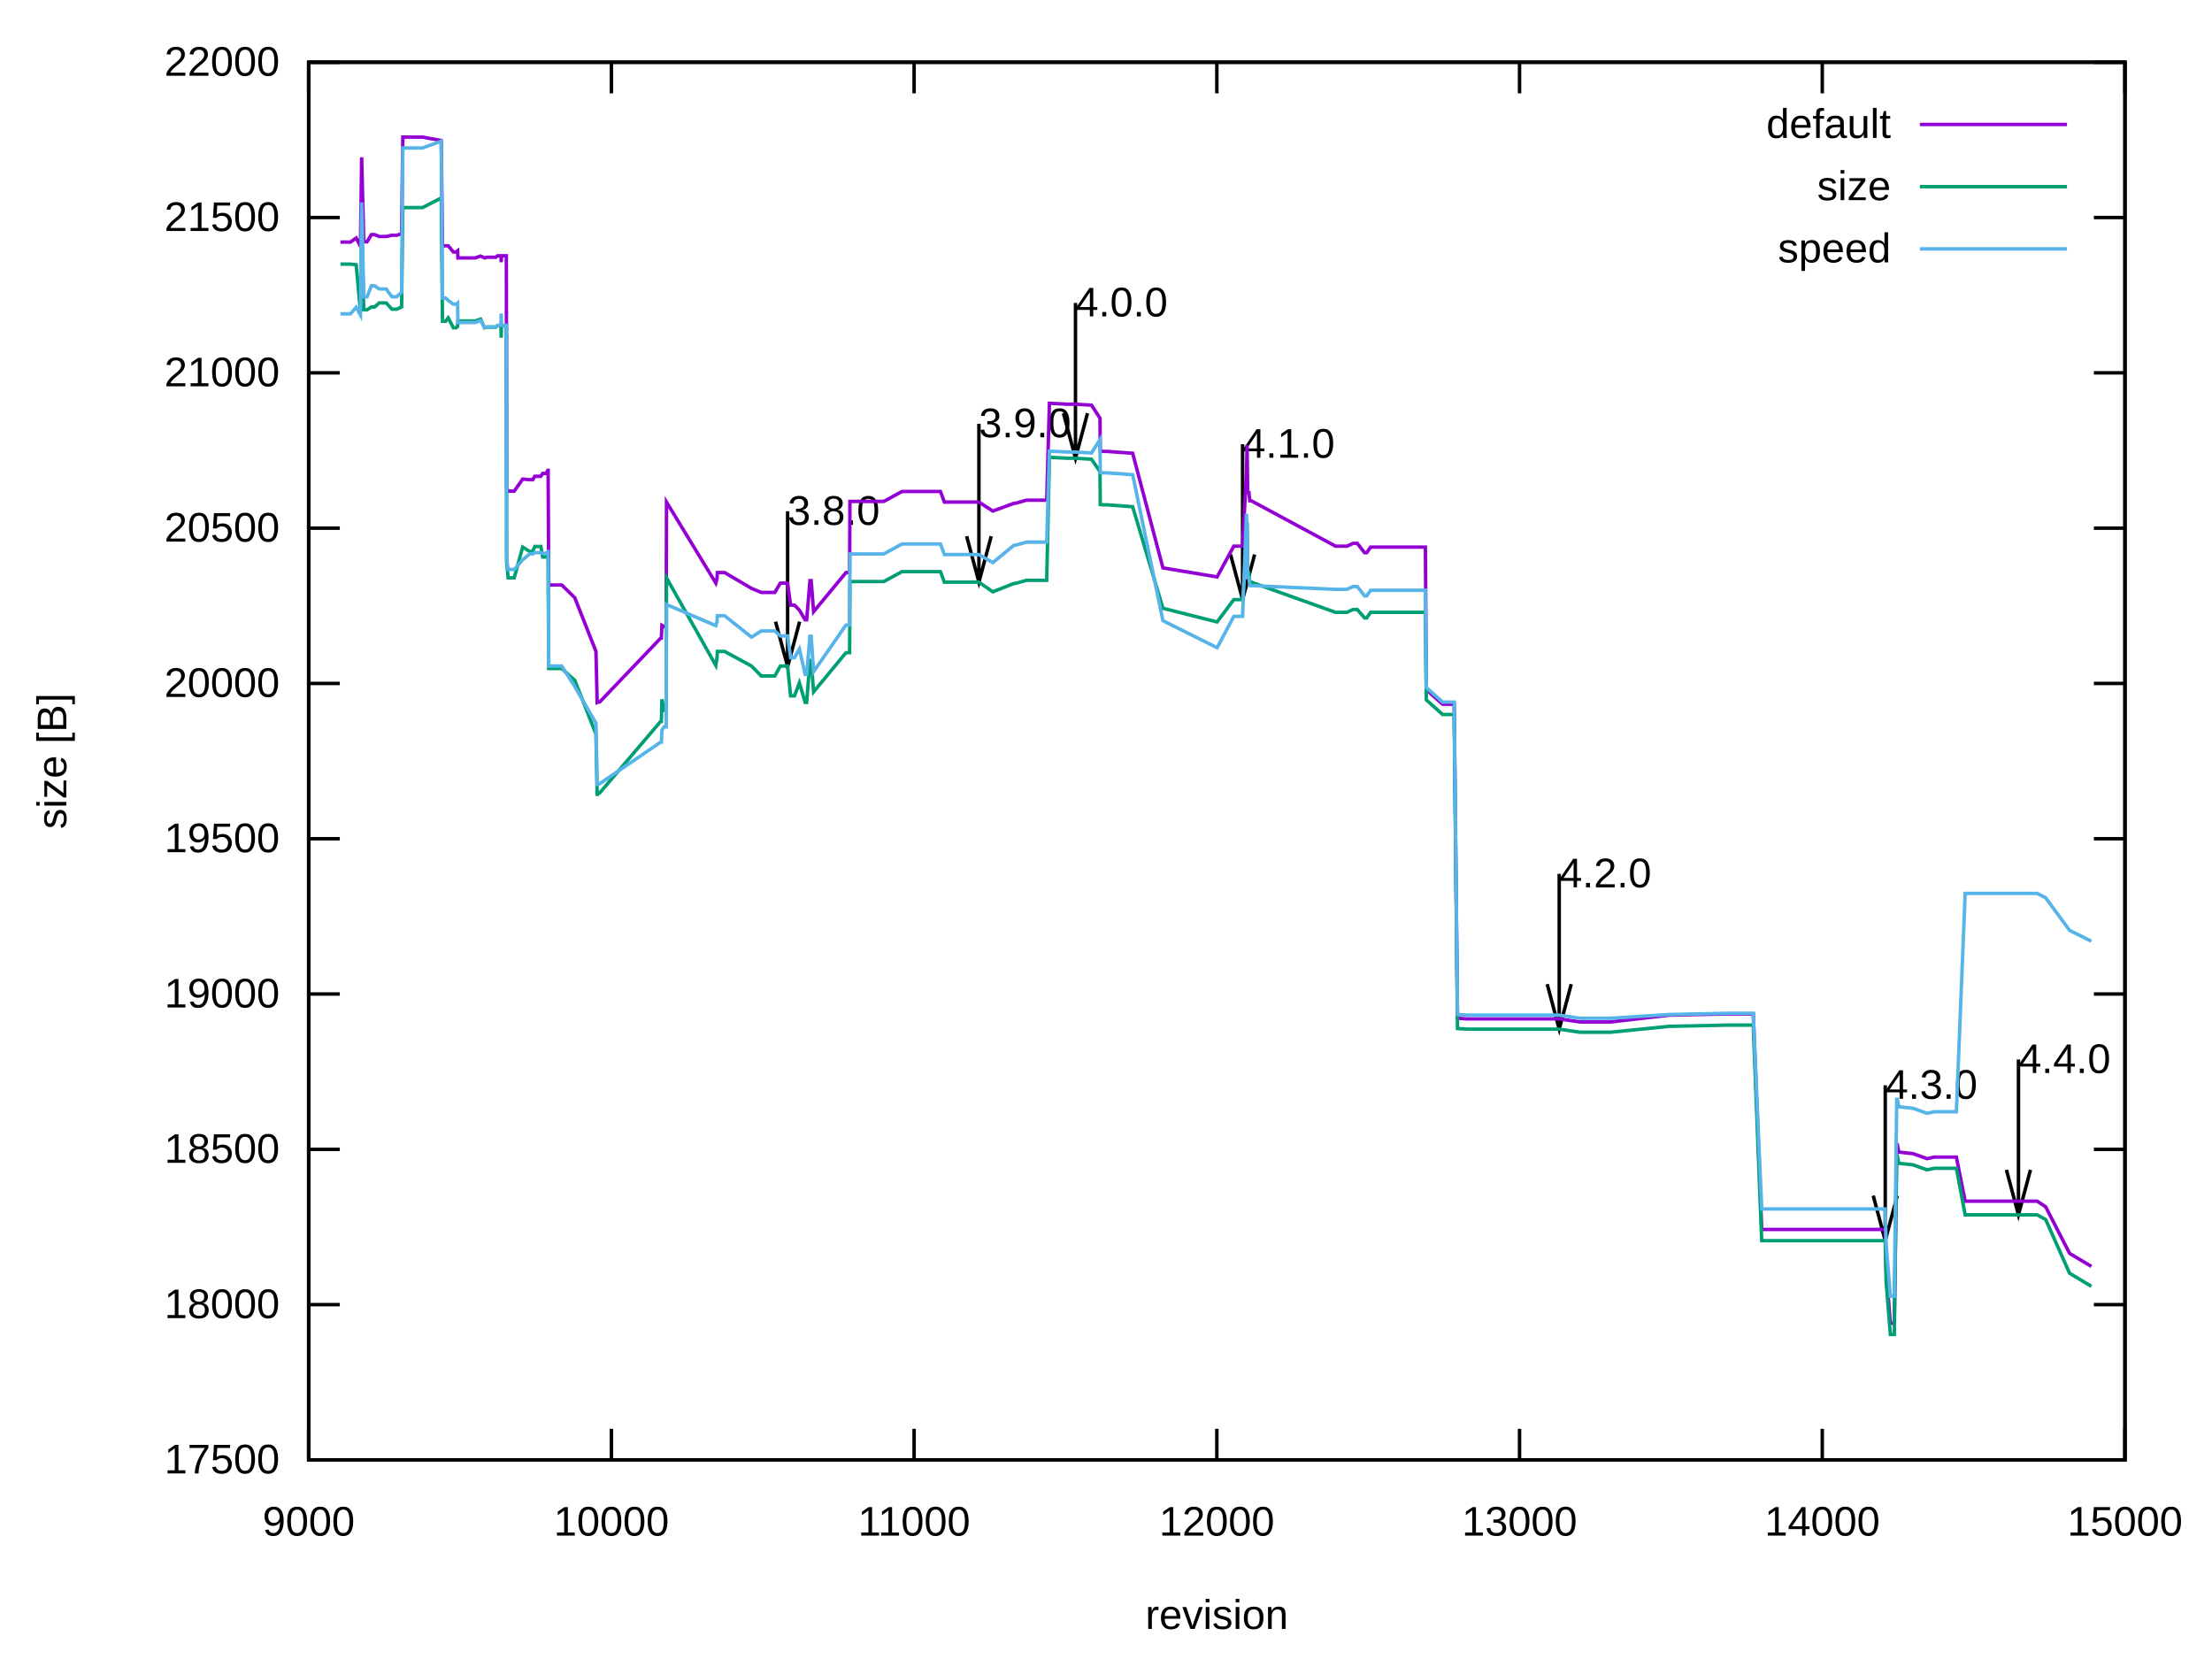
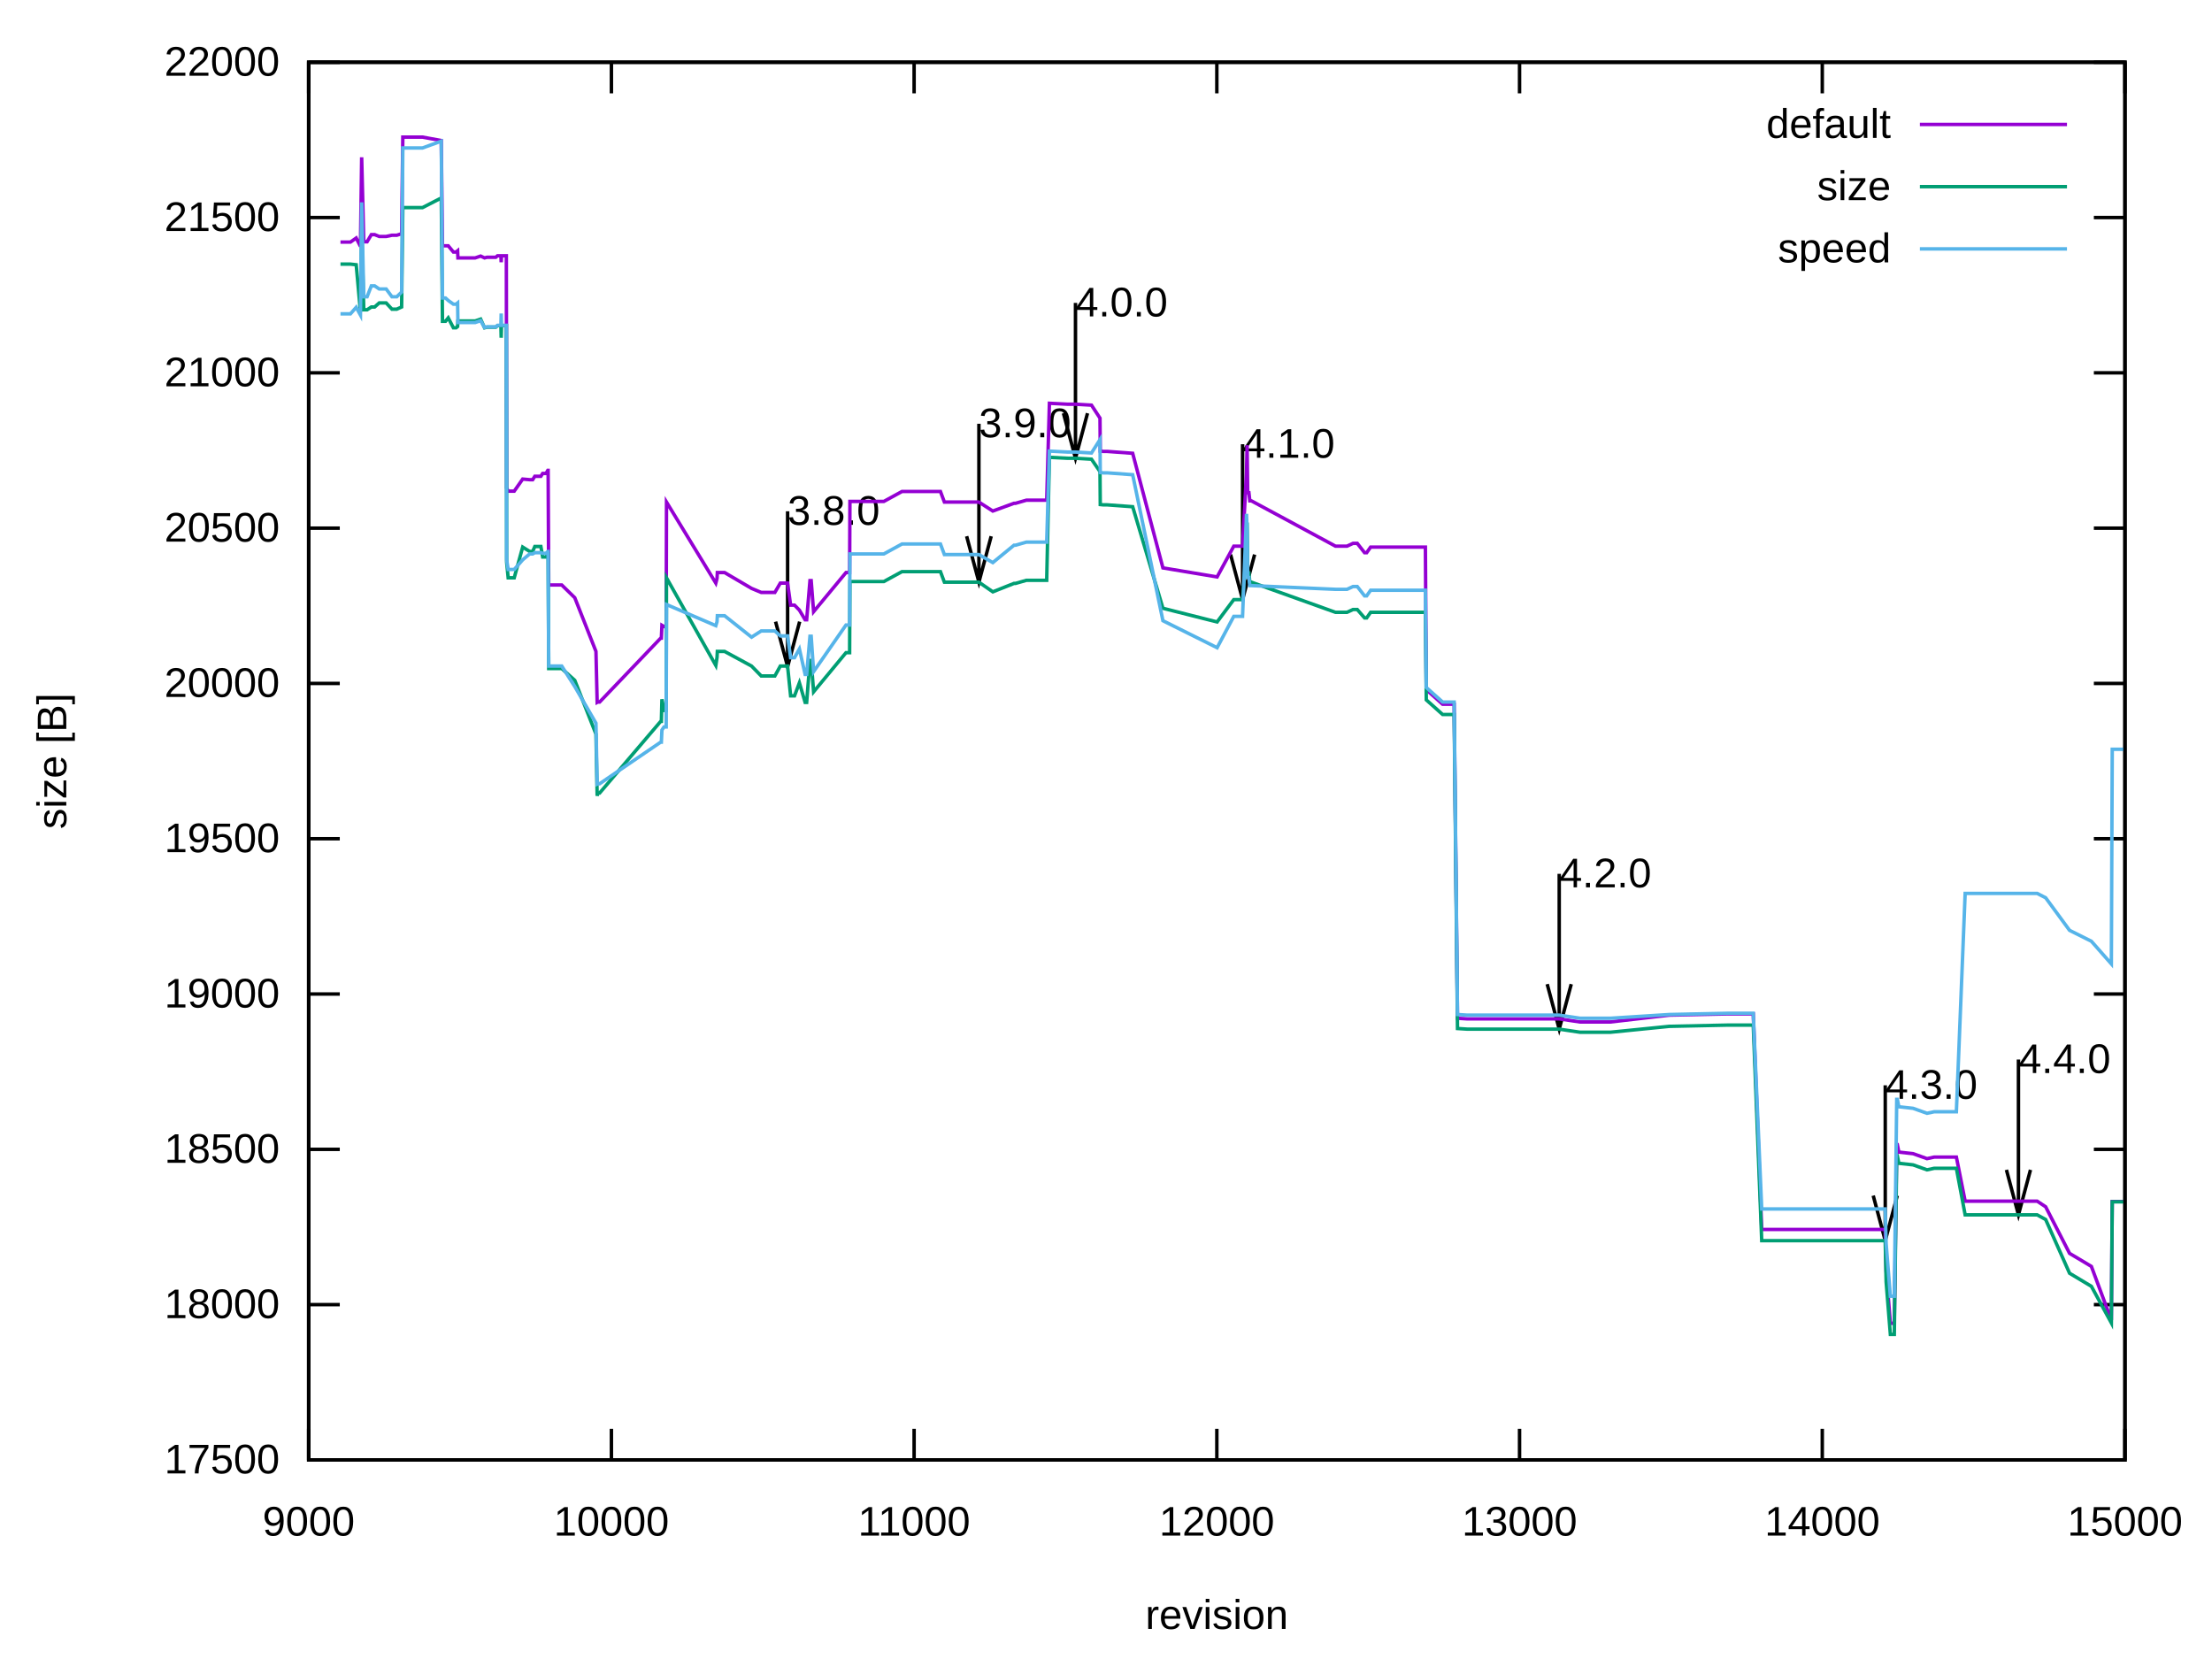
<svg xmlns="http://www.w3.org/2000/svg" xmlns:xlink="http://www.w3.org/1999/xlink" width="640" height="480" viewBox="0 0 640 480">
  <g id="gnuplot_canvas">
    <rect x="0" y="0" width="640" height="480" fill="none" />
    <defs>
      <circle id="gpDot" r="0.5" stroke-width="0.5" stroke="currentColor" />
      <path id="gpPt0" stroke-width="0.222" stroke="currentColor" d="M-1,0 h2 M0,-1 v2" />
      <path id="gpPt1" stroke-width="0.222" stroke="currentColor" d="M-1,-1 L1,1 M1,-1 L-1,1" />
      <path id="gpPt2" stroke-width="0.222" stroke="currentColor" d="M-1,0 L1,0 M0,-1 L0,1 M-1,-1 L1,1 M-1,1 L1,-1" />
      <rect id="gpPt3" stroke-width="0.222" stroke="currentColor" x="-1" y="-1" width="2" height="2" />
      <rect id="gpPt4" stroke-width="0.222" stroke="currentColor" fill="currentColor" x="-1" y="-1" width="2" height="2" />
      <circle id="gpPt5" stroke-width="0.222" stroke="currentColor" cx="0" cy="0" r="1" />
      <use xlink:href="#gpPt5" id="gpPt6" fill="currentColor" stroke="none" />
      <path id="gpPt7" stroke-width="0.222" stroke="currentColor" d="M0,-1.33 L-1.33,0.67 L1.33,0.67 z" />
      <use xlink:href="#gpPt7" id="gpPt8" fill="currentColor" stroke="none" />
      <use xlink:href="#gpPt7" id="gpPt9" stroke="currentColor" transform="rotate(180)" />
      <use xlink:href="#gpPt9" id="gpPt10" fill="currentColor" stroke="none" />
      <use xlink:href="#gpPt3" id="gpPt11" stroke="currentColor" transform="rotate(45)" />
      <use xlink:href="#gpPt11" id="gpPt12" fill="currentColor" stroke="none" />
      <path id="gpPt13" stroke-width="0.222" stroke="currentColor" d="M0,1.330 L1.265,0.411 L0.782,-1.067 L-0.782,-1.076 L-1.265,0.411 z" />
      <use xlink:href="#gpPt13" id="gpPt14" fill="currentColor" stroke="none" />
      <filter id="textbox" filterUnits="objectBoundingBox" x="0" y="0" height="1" width="1">
        <feFlood flood-color="white" flood-opacity="1" result="bgnd" />
        <feComposite in="SourceGraphic" in2="bgnd" operator="atop" />
      </filter>
      <filter id="greybox" filterUnits="objectBoundingBox" x="0" y="0" height="1" width="1">
        <feFlood flood-color="lightgrey" flood-opacity="1" result="grey" />
        <feComposite in="SourceGraphic" in2="grey" operator="atop" />
      </filter>
    </defs>
    <g fill="none" color="white" stroke="currentColor" stroke-width="1.00" stroke-linecap="butt" stroke-linejoin="miter">
</g>
    <g fill="none" color="black" stroke="currentColor" stroke-width="1.00" stroke-linecap="butt" stroke-linejoin="miter">
      <path stroke="black" d="M89.31,422.40 L98.31,422.40 M614.82,422.40 L605.82,422.40  " />
      <g transform="translate(80.92,426.30)" stroke="none" fill="black" font-family="Arial" font-size="12.00" text-anchor="end">
        <text>
          <tspan font-family="Arial"> 17500</tspan>
        </text>
      </g>
    </g>
    <g fill="none" color="black" stroke="currentColor" stroke-width="1.00" stroke-linecap="butt" stroke-linejoin="miter">
      <path stroke="black" d="M89.31,377.47 L98.31,377.47 M614.82,377.47 L605.82,377.47  " />
      <g transform="translate(80.92,381.37)" stroke="none" fill="black" font-family="Arial" font-size="12.00" text-anchor="end">
        <text>
          <tspan font-family="Arial"> 18000</tspan>
        </text>
      </g>
    </g>
    <g fill="none" color="black" stroke="currentColor" stroke-width="1.00" stroke-linecap="butt" stroke-linejoin="miter">
      <path stroke="black" d="M89.31,332.54 L98.31,332.54 M614.82,332.54 L605.82,332.54  " />
      <g transform="translate(80.92,336.44)" stroke="none" fill="black" font-family="Arial" font-size="12.00" text-anchor="end">
        <text>
          <tspan font-family="Arial"> 18500</tspan>
        </text>
      </g>
    </g>
    <g fill="none" color="black" stroke="currentColor" stroke-width="1.00" stroke-linecap="butt" stroke-linejoin="miter">
      <path stroke="black" d="M89.31,287.60 L98.31,287.60 M614.82,287.60 L605.82,287.60  " />
      <g transform="translate(80.92,291.50)" stroke="none" fill="black" font-family="Arial" font-size="12.00" text-anchor="end">
        <text>
          <tspan font-family="Arial"> 19000</tspan>
        </text>
      </g>
    </g>
    <g fill="none" color="black" stroke="currentColor" stroke-width="1.00" stroke-linecap="butt" stroke-linejoin="miter">
      <path stroke="black" d="M89.31,242.67 L98.31,242.67 M614.82,242.67 L605.82,242.67  " />
      <g transform="translate(80.92,246.57)" stroke="none" fill="black" font-family="Arial" font-size="12.00" text-anchor="end">
        <text>
          <tspan font-family="Arial"> 19500</tspan>
        </text>
      </g>
    </g>
    <g fill="none" color="black" stroke="currentColor" stroke-width="1.00" stroke-linecap="butt" stroke-linejoin="miter">
      <path stroke="black" d="M89.31,197.74 L98.31,197.74 M614.82,197.74 L605.82,197.74  " />
      <g transform="translate(80.92,201.64)" stroke="none" fill="black" font-family="Arial" font-size="12.00" text-anchor="end">
        <text>
          <tspan font-family="Arial"> 20000</tspan>
        </text>
      </g>
    </g>
    <g fill="none" color="black" stroke="currentColor" stroke-width="1.00" stroke-linecap="butt" stroke-linejoin="miter">
      <path stroke="black" d="M89.31,152.81 L98.31,152.81 M614.82,152.81 L605.82,152.81  " />
      <g transform="translate(80.92,156.71)" stroke="none" fill="black" font-family="Arial" font-size="12.00" text-anchor="end">
        <text>
          <tspan font-family="Arial"> 20500</tspan>
        </text>
      </g>
    </g>
    <g fill="none" color="black" stroke="currentColor" stroke-width="1.00" stroke-linecap="butt" stroke-linejoin="miter">
      <path stroke="black" d="M89.31,107.87 L98.31,107.87 M614.82,107.87 L605.82,107.87  " />
      <g transform="translate(80.92,111.77)" stroke="none" fill="black" font-family="Arial" font-size="12.00" text-anchor="end">
        <text>
          <tspan font-family="Arial"> 21000</tspan>
        </text>
      </g>
    </g>
    <g fill="none" color="black" stroke="currentColor" stroke-width="1.00" stroke-linecap="butt" stroke-linejoin="miter">
      <path stroke="black" d="M89.31,62.94 L98.31,62.94 M614.82,62.94 L605.82,62.94  " />
      <g transform="translate(80.92,66.84)" stroke="none" fill="black" font-family="Arial" font-size="12.00" text-anchor="end">
        <text>
          <tspan font-family="Arial"> 21500</tspan>
        </text>
      </g>
    </g>
    <g fill="none" color="black" stroke="currentColor" stroke-width="1.00" stroke-linecap="butt" stroke-linejoin="miter">
      <path stroke="black" d="M89.31,18.01 L98.31,18.01 M614.82,18.01 L605.82,18.01  " />
      <g transform="translate(80.92,21.91)" stroke="none" fill="black" font-family="Arial" font-size="12.00" text-anchor="end">
        <text>
          <tspan font-family="Arial"> 22000</tspan>
        </text>
      </g>
    </g>
    <g fill="none" color="black" stroke="currentColor" stroke-width="1.00" stroke-linecap="butt" stroke-linejoin="miter">
      <path stroke="black" d="M89.31,422.40 L89.31,413.40 M89.31,18.01 L89.31,27.01  " />
      <g transform="translate(89.31,444.30)" stroke="none" fill="black" font-family="Arial" font-size="12.00" text-anchor="middle">
        <text>
          <tspan font-family="Arial"> 9000</tspan>
        </text>
      </g>
    </g>
    <g fill="none" color="black" stroke="currentColor" stroke-width="1.00" stroke-linecap="butt" stroke-linejoin="miter">
      <path stroke="black" d="M176.90,422.40 L176.90,413.40 M176.90,18.01 L176.90,27.01  " />
      <g transform="translate(176.90,444.30)" stroke="none" fill="black" font-family="Arial" font-size="12.00" text-anchor="middle">
        <text>
          <tspan font-family="Arial"> 10000</tspan>
        </text>
      </g>
    </g>
    <g fill="none" color="black" stroke="currentColor" stroke-width="1.00" stroke-linecap="butt" stroke-linejoin="miter">
      <path stroke="black" d="M264.48,422.40 L264.48,413.40 M264.48,18.01 L264.48,27.01  " />
      <g transform="translate(264.48,444.30)" stroke="none" fill="black" font-family="Arial" font-size="12.00" text-anchor="middle">
        <text>
          <tspan font-family="Arial"> 11000</tspan>
        </text>
      </g>
    </g>
    <g fill="none" color="black" stroke="currentColor" stroke-width="1.00" stroke-linecap="butt" stroke-linejoin="miter">
      <path stroke="black" d="M352.07,422.40 L352.07,413.40 M352.07,18.01 L352.07,27.01  " />
      <g transform="translate(352.07,444.30)" stroke="none" fill="black" font-family="Arial" font-size="12.00" text-anchor="middle">
        <text>
          <tspan font-family="Arial"> 12000</tspan>
        </text>
      </g>
    </g>
    <g fill="none" color="black" stroke="currentColor" stroke-width="1.00" stroke-linecap="butt" stroke-linejoin="miter">
      <path stroke="black" d="M439.65,422.40 L439.65,413.40 M439.65,18.01 L439.65,27.01  " />
      <g transform="translate(439.65,444.30)" stroke="none" fill="black" font-family="Arial" font-size="12.00" text-anchor="middle">
        <text>
          <tspan font-family="Arial"> 13000</tspan>
        </text>
      </g>
    </g>
    <g fill="none" color="black" stroke="currentColor" stroke-width="1.00" stroke-linecap="butt" stroke-linejoin="miter">
      <path stroke="black" d="M527.24,422.40 L527.24,413.40 M527.24,18.01 L527.24,27.01  " />
      <g transform="translate(527.24,444.30)" stroke="none" fill="black" font-family="Arial" font-size="12.00" text-anchor="middle">
        <text>
          <tspan font-family="Arial"> 14000</tspan>
        </text>
      </g>
    </g>
    <g fill="none" color="black" stroke="currentColor" stroke-width="1.00" stroke-linecap="butt" stroke-linejoin="miter">
      <path stroke="black" d="M614.82,422.40 L614.82,413.40 M614.82,18.01 L614.82,27.01  " />
      <g transform="translate(614.82,444.30)" stroke="none" fill="black" font-family="Arial" font-size="12.00" text-anchor="middle">
        <text>
          <tspan font-family="Arial"> 15000</tspan>
        </text>
      </g>
    </g>
    <g fill="none" color="black" stroke="currentColor" stroke-width="1.00" stroke-linecap="butt" stroke-linejoin="miter">
</g>
    <g fill="none" color="black" stroke="currentColor" stroke-width="1.00" stroke-linecap="butt" stroke-linejoin="miter">
      <path stroke="black" d="M89.31,18.01 L89.31,422.40 L614.82,422.40 L614.82,18.01 L89.31,18.01 Z  " />
      <g transform="translate(227.87,151.85)" stroke="none" fill="black" font-family="Arial" font-size="12.00" text-anchor="start">
        <text>
          <tspan font-family="Arial">3.8.0</tspan>
        </text>
      </g>
      <g transform="translate(283.22,126.51)" stroke="none" fill="black" font-family="Arial" font-size="12.00" text-anchor="start">
        <text>
          <tspan font-family="Arial">3.9.0</tspan>
        </text>
      </g>
      <g transform="translate(311.16,91.55)" stroke="none" fill="black" font-family="Arial" font-size="12.00" text-anchor="start">
        <text>
          <tspan font-family="Arial">4.0.0</tspan>
        </text>
      </g>
      <g transform="translate(359.51,132.44)" stroke="none" fill="black" font-family="Arial" font-size="12.00" text-anchor="start">
        <text>
          <tspan font-family="Arial">4.1.0</tspan>
        </text>
      </g>
      <g transform="translate(451.12,256.73)" stroke="none" fill="black" font-family="Arial" font-size="12.00" text-anchor="start">
        <text>
          <tspan font-family="Arial">4.2.0</tspan>
        </text>
      </g>
      <g transform="translate(545.45,317.92)" stroke="none" fill="black" font-family="Arial" font-size="12.00" text-anchor="start">
        <text>
          <tspan font-family="Arial">4.3.0</tspan>
        </text>
      </g>
      <g transform="translate(583.99,310.46)" stroke="none" fill="black" font-family="Arial" font-size="12.00" text-anchor="start">
        <text>
          <tspan font-family="Arial">4.4.0</tspan>
        </text>
      </g>
    </g>
    <g fill="none" color="black" stroke="currentColor" stroke-width="1.00" stroke-linecap="butt" stroke-linejoin="miter">
      <path stroke="black" d="M224.40,179.86 L227.88,192.88 L231.36,179.86 M227.88,147.94 L227.88,192.88  " />
    </g>
    <g fill="none" color="black" stroke="currentColor" stroke-width="1.00" stroke-linecap="butt" stroke-linejoin="miter">
      <path stroke="black" d="M279.68,155.15 L283.23,168.43 L286.78,155.15 M283.23,122.60 L283.23,168.43  " />
    </g>
    <g fill="none" color="black" stroke="currentColor" stroke-width="1.00" stroke-linecap="butt" stroke-linejoin="miter">
      <path stroke="black" d="M307.69,119.56 L311.17,132.58 L314.65,119.56 M311.17,87.64 L311.17,132.58  " />
    </g>
    <g fill="none" color="black" stroke="currentColor" stroke-width="1.00" stroke-linecap="butt" stroke-linejoin="miter">
      <path stroke="black" d="M356.04,160.45 L359.52,173.47 L363.00,160.45 M359.52,128.53 L359.52,173.47  " />
    </g>
    <g fill="none" color="black" stroke="currentColor" stroke-width="1.00" stroke-linecap="butt" stroke-linejoin="miter">
      <path stroke="black" d="M447.65,284.74 L451.13,297.75 L454.61,284.74 M451.13,252.82 L451.13,297.75  " />
    </g>
    <g fill="none" color="black" stroke="currentColor" stroke-width="1.00" stroke-linecap="butt" stroke-linejoin="miter">
      <path stroke="black" d="M541.98,345.93 L545.46,358.95 L548.94,345.93 M545.46,314.01 L545.46,358.95  " />
    </g>
    <g fill="none" color="black" stroke="currentColor" stroke-width="1.00" stroke-linecap="butt" stroke-linejoin="miter">
      <path stroke="black" d="M580.52,338.47 L584.00,351.49 L587.48,338.47 M584.00,306.55 L584.00,351.49  " />
    </g>
    <g fill="none" color="black" stroke="currentColor" stroke-width="1.00" stroke-linecap="butt" stroke-linejoin="miter">
</g>
    <g id="gnuplot_plot_1">
      <g fill="none" color="black" stroke="currentColor" stroke-width="1.00" stroke-linecap="butt" stroke-linejoin="miter">
        <g transform="translate(547.09,39.91)" stroke="none" fill="black" font-family="Arial" font-size="12.00" text-anchor="end">
          <text>
            <tspan font-family="Arial">default</tspan>
          </text>
        </g>
      </g>
      <g fill="none" color="black" stroke="currentColor" stroke-width="1.00" stroke-linecap="butt" stroke-linejoin="miter">
-         <path stroke="rgb(148,   0, 211)" d="M555.48,36.01 L598.04,36.01 M98.51,70.04 L99.82,70.04 L100.17,70.04 L100.43,70.04 L101.40,70.04 L103.06,68.87   L104.29,71.30 L104.64,45.51 L105.25,69.95 L105.69,69.95 L106.04,69.95 L106.21,69.95 L107.44,67.88 L107.53,67.88   L108.40,67.88 L109.72,68.42 L111.73,68.42 L113.40,68.06 L114.80,68.06 L116.20,67.62 L116.55,39.67 L117.25,39.67   L120.32,39.67 L122.24,39.67 L127.67,40.66 L128.02,71.12 L128.29,71.12 L128.90,71.12 L129.69,71.12 L131.18,72.92   L131.96,72.92 L132.40,72.56 L132.49,74.62 L132.93,74.62 L134.94,74.62 L136.61,74.62 L137.48,74.62 L139.06,74.09   L140.20,74.62 L140.90,74.44 L141.51,74.44 L141.95,74.44 L142.04,74.44 L142.12,74.44 L142.21,74.44 L143.44,74.44   L143.96,74.00 L144.66,74.00 L144.93,74.00 L145.01,75.88 L145.10,74.00 L145.19,74.00 L145.36,74.00 L145.80,74.00   L145.89,74.00 L146.15,74.00 L146.33,74.00 L146.50,74.00 L146.59,141.21 L147.03,142.11 L147.29,142.11 L147.47,142.11   L147.55,142.11 L147.64,142.11 L148.78,142.11 L151.23,138.61 L153.25,138.79 L154.12,138.79 L154.74,137.80 L155.09,137.80   L155.96,137.80 L156.22,137.80 L156.31,137.80 L156.40,137.80 L156.49,137.80 L157.01,136.99 L157.98,136.99 L158.50,136.09   L158.59,136.09 L158.76,169.25 L159.12,169.25 L159.64,169.25 L159.99,169.25 L160.08,169.25 L160.69,169.25 L160.95,169.25   L161.04,169.25 L161.13,169.25 L162.01,169.25 L162.18,169.25 L162.53,169.25 L166.30,172.94 L172.43,188.48 L172.78,203.22   L172.95,203.13 L173.04,203.13 L173.48,203.13 L191.17,184.62 L191.35,184.62 L191.52,180.93 L192.13,181.29 L192.75,181.29   L192.84,145.26 L207.11,168.71 L207.46,167.36 L207.55,165.66 L208.95,165.66 L209.04,165.66 L209.65,165.66 L217.45,170.24   L220.25,171.41 L221.56,171.41 L224.19,171.41 L225.77,168.71 L227.87,168.71 L228.75,175.09 L229.53,175.09 L229.88,175.09   L231.29,176.53 L232.95,179.32 L233.39,179.32 L234.35,167.99 L234.70,167.99 L235.40,176.98 L244.77,165.66 L245.39,165.66   L245.74,165.66 L245.82,165.66 L245.91,145.08 L246.09,145.08 L246.96,145.08 L255.72,145.08 L260.98,142.20 L262.20,142.20   L272.10,142.20 L273.24,145.26 L277.62,145.26 L283.22,145.26 L287.25,147.86 L293.38,145.62 L293.82,145.62 L296.97,144.72   L302.58,144.72 L302.84,144.72 L303.63,116.68 L308.89,116.95 L309.06,116.95 L311.16,116.95 L315.80,117.22 L318.26,120.99   L318.34,130.52 L319.22,130.61 L319.66,130.61 L319.75,130.61 L320.27,130.61 L320.36,130.61 L327.72,131.15 L336.47,164.31   L352.15,166.92 L356.97,158.02 L359.51,158.02 L360.65,136.72 L360.82,128.81 L361.00,142.56 L361.35,142.56 L361.61,144.90   L362.05,144.90 L386.40,158.02 L388.41,158.02 L389.73,158.02 L391.48,157.21 L392.70,157.21 L394.81,159.91 L395.42,159.91   L396.56,158.29 L408.29,158.29 L411.01,158.29 L412.41,158.29 L412.67,199.54 L417.40,203.76 L420.73,203.76 L421.70,294.61   L424.50,294.79 L427.56,294.79 L428.70,294.79 L430.10,294.79 L430.89,294.79 L436.93,294.79 L451.12,294.79 L457.17,295.69   L465.93,295.69 L483.00,293.71 L500.00,293.35 L500.87,293.35 L501.75,293.35 L505.16,293.35 L507.27,293.35 L509.72,355.72   L518.48,355.72 L527.24,355.72 L543.35,355.72 L545.45,355.72 L545.72,367.67 L546.94,382.86 L547.82,382.86 L548.08,382.95   L548.78,331.19 L548.96,331.19 L549.39,333.34 L553.51,333.79 L557.54,335.23 L559.64,334.78 L562.09,334.78 L562.71,334.78   L566.04,334.78 L568.58,347.54 L571.90,347.54 L573.48,347.54 L583.99,347.54 L584.17,347.54 L589.42,347.54 L591.87,349.16   L598.79,362.64 L605.10,366.41  " />
+         <path stroke="rgb(148,   0, 211)" d="M555.48,36.01 L598.04,36.01 M98.51,70.04 L99.82,70.04 L100.17,70.04 L100.43,70.04 L101.40,70.04 L103.06,68.87   L104.29,71.30 L104.64,45.51 L105.25,69.95 L105.69,69.95 L106.04,69.95 L106.21,69.95 L107.44,67.88 L107.53,67.88   L108.40,67.88 L109.72,68.42 L111.73,68.42 L113.40,68.06 L114.80,68.06 L116.20,67.62 L116.55,39.67 L117.25,39.67   L120.32,39.67 L122.24,39.67 L127.67,40.66 L128.02,71.12 L128.29,71.12 L128.90,71.12 L129.69,71.12 L131.18,72.92   L131.96,72.92 L132.40,72.56 L132.49,74.62 L132.93,74.62 L134.94,74.62 L136.61,74.62 L137.48,74.62 L139.06,74.09   L140.20,74.62 L140.90,74.44 L141.51,74.44 L141.95,74.44 L142.04,74.44 L142.12,74.44 L142.21,74.44 L143.44,74.44   L143.96,74.00 L144.66,74.00 L144.93,74.00 L145.01,75.88 L145.10,74.00 L145.19,74.00 L145.36,74.00 L145.80,74.00   L145.89,74.00 L146.15,74.00 L146.33,74.00 L146.50,74.00 L146.59,141.21 L147.03,142.11 L147.29,142.11 L147.47,142.11   L147.55,142.11 L147.64,142.11 L148.78,142.11 L151.23,138.61 L153.25,138.79 L154.12,138.79 L154.74,137.80 L155.09,137.80   L155.96,137.80 L156.22,137.80 L156.31,137.80 L156.40,137.80 L156.49,137.80 L157.01,136.99 L157.98,136.99 L158.50,136.09   L158.59,136.09 L158.76,169.25 L159.12,169.25 L159.64,169.25 L159.99,169.25 L160.08,169.25 L160.69,169.25 L160.95,169.25   L161.04,169.25 L161.13,169.25 L162.01,169.25 L162.18,169.25 L162.53,169.25 L166.30,172.94 L172.43,188.48 L172.78,203.22   L172.95,203.13 L173.04,203.13 L173.48,203.13 L191.17,184.62 L191.35,184.62 L191.52,180.93 L192.13,181.29 L192.75,181.29   L192.84,145.26 L207.11,168.71 L207.46,167.36 L207.55,165.66 L208.95,165.66 L209.04,165.66 L209.65,165.66 L217.45,170.24   L220.25,171.41 L221.56,171.41 L224.19,171.41 L225.77,168.71 L227.87,168.71 L228.75,175.09 L229.53,175.09 L229.88,175.09   L231.29,176.53 L232.95,179.32 L233.39,179.32 L234.35,167.99 L234.70,167.99 L235.40,176.98 L244.77,165.66 L245.39,165.66   L245.74,165.66 L245.82,165.66 L245.91,145.08 L246.09,145.08 L246.96,145.08 L255.72,145.08 L260.98,142.20 L262.20,142.20   L272.10,142.20 L273.24,145.26 L277.62,145.26 L283.22,145.26 L287.25,147.86 L293.38,145.62 L293.82,145.62 L296.97,144.72   L302.58,144.72 L302.84,144.72 L303.63,116.68 L308.89,116.95 L309.06,116.95 L311.16,116.95 L315.80,117.22 L318.26,120.99   L318.34,130.52 L319.22,130.61 L319.66,130.61 L319.75,130.61 L320.27,130.61 L320.36,130.61 L327.72,131.15 L336.47,164.31   L352.15,166.92 L356.97,158.02 L359.51,158.02 L360.65,136.72 L360.82,128.81 L361.00,142.56 L361.35,142.56 L361.61,144.90   L362.05,144.90 L386.40,158.02 L388.41,158.02 L389.73,158.02 L391.48,157.21 L392.70,157.21 L394.81,159.91 L395.42,159.91   L396.56,158.29 L408.29,158.29 L411.01,158.29 L412.41,158.29 L412.67,199.54 L417.40,203.76 L420.73,203.76 L421.70,294.61   L424.50,294.79 L427.56,294.79 L428.70,294.79 L430.10,294.79 L430.89,294.79 L436.93,294.79 L451.12,294.79 L457.17,295.69   L465.93,295.69 L483.00,293.71 L500.00,293.35 L500.87,293.35 L501.75,293.35 L505.16,293.35 L507.27,293.35 L509.72,355.72   L518.48,355.72 L527.24,355.72 L543.35,355.72 L545.45,355.72 L545.72,367.67 L546.94,382.86 L547.82,382.86 L548.08,382.95   L548.78,331.19 L548.96,331.19 L549.39,333.34 L553.51,333.79 L557.54,335.23 L559.64,334.78 L562.09,334.78 L562.71,334.78   L566.04,334.78 L568.58,347.54 L571.90,347.54 L573.48,347.54 L583.99,347.54 L584.17,347.54 L589.42,347.54 L591.87,349.16   L598.79,362.64 L605.10,366.41 L610.88,381.96 L611.14,347.63 L614.47,347.63  " />
      </g>
    </g>
    <g id="gnuplot_plot_2">
      <g fill="none" color="black" stroke="currentColor" stroke-width="1.00" stroke-linecap="butt" stroke-linejoin="miter">
        <g transform="translate(547.09,57.91)" stroke="none" fill="black" font-family="Arial" font-size="12.00" text-anchor="end">
          <text>
            <tspan font-family="Arial">size</tspan>
          </text>
        </g>
      </g>
      <g fill="none" color="black" stroke="currentColor" stroke-width="1.00" stroke-linecap="butt" stroke-linejoin="miter">
-         <path stroke="rgb(  0, 158, 115)" d="M555.48,54.01 L598.04,54.01 M98.51,76.42 L99.82,76.42 L100.17,76.42 L100.43,76.42 L101.40,76.42 L103.06,76.60   L104.29,90.17 L104.64,66.36 L105.25,89.63 L105.69,89.63 L106.04,89.63 L106.21,89.63 L107.44,88.82 L107.53,88.82   L108.40,88.82 L109.72,87.65 L111.73,87.65 L113.40,89.45 L114.80,89.45 L116.20,88.82 L116.55,60.07 L117.25,60.07   L120.32,60.07 L122.24,60.07 L127.67,57.28 L128.02,92.96 L128.29,92.96 L128.90,92.96 L129.69,91.97 L131.18,94.84   L131.96,94.84 L132.40,94.48 L132.49,92.87 L132.93,92.87 L134.94,92.87 L136.61,92.87 L137.48,92.87 L139.06,92.33   L140.20,94.84 L140.90,94.66 L141.51,94.66 L141.95,94.66 L142.04,94.66 L142.12,94.66 L142.21,94.66 L143.44,94.66   L143.96,94.22 L144.66,94.22 L144.93,94.22 L145.01,97.72 L145.10,94.22 L145.19,94.22 L145.36,94.22 L145.80,94.22   L145.89,94.22 L146.15,94.22 L146.33,94.22 L146.50,94.22 L146.59,162.69 L147.03,167.18 L147.29,167.18 L147.47,167.18   L147.55,167.18 L147.64,167.18 L148.78,167.18 L151.23,158.29 L153.25,159.55 L154.12,159.55 L154.74,158.11 L155.09,158.11   L155.96,158.11 L156.22,158.11 L156.31,158.11 L156.40,158.11 L156.49,158.11 L157.01,161.16 L157.98,161.16 L158.50,160.27   L158.59,160.27 L158.76,193.43 L159.12,193.43 L159.64,193.43 L159.99,193.43 L160.08,193.43 L160.69,193.43 L160.95,193.43   L161.04,193.43 L161.13,193.43 L162.01,193.43 L162.18,193.43 L162.53,193.43 L166.30,196.84 L172.43,212.39 L172.78,230.27   L172.95,229.46 L173.04,229.46 L173.48,229.46 L191.17,208.70 L191.35,208.70 L191.52,202.32 L192.13,205.56 L192.75,205.56   L192.84,167.18 L207.11,192.53 L207.46,190.19 L207.55,188.48 L208.95,188.48 L209.04,188.48 L209.65,188.48 L217.45,192.71   L220.25,195.58 L221.56,195.58 L224.19,195.58 L225.77,192.71 L227.87,192.71 L228.75,201.33 L229.53,201.33 L229.88,201.33   L231.29,197.56 L232.95,203.22 L233.39,203.22 L234.35,191.09 L234.70,191.09 L235.40,200.17 L244.77,188.84 L245.39,188.84   L245.74,188.84 L245.82,188.84 L245.91,168.26 L246.09,168.26 L246.96,168.26 L255.72,168.26 L260.98,165.39 L262.20,165.39   L272.10,165.39 L273.24,168.44 L277.62,168.44 L283.22,168.44 L287.25,171.23 L293.38,168.80 L293.82,168.80 L296.97,167.90   L302.58,167.90 L302.84,167.90 L303.63,132.32 L308.89,132.59 L309.06,132.59 L311.16,132.59 L315.80,132.86 L318.26,136.45   L318.34,145.98 L319.22,146.07 L319.66,146.07 L319.75,146.07 L320.27,146.07 L320.36,146.07 L327.72,146.61 L336.47,175.99   L352.15,179.95 L356.97,173.48 L359.51,173.48 L360.65,159.01 L360.82,151.19 L361.00,165.75 L361.35,165.75 L361.61,168.44   L362.05,168.44 L386.40,177.16 L388.41,177.16 L389.73,177.16 L391.48,176.35 L392.70,176.35 L394.81,178.78 L395.42,178.78   L396.56,177.16 L408.29,177.16 L411.01,177.16 L412.41,177.16 L412.67,202.50 L417.40,206.73 L420.73,206.73 L421.70,297.58   L424.50,297.76 L427.56,297.76 L428.70,297.76 L430.10,297.76 L430.89,297.76 L436.93,297.76 L451.12,297.76 L457.17,298.66   L465.93,298.66 L483.00,296.95 L500.00,296.59 L500.87,296.59 L501.75,296.59 L505.16,296.59 L507.27,296.59 L509.72,358.96   L518.48,358.96 L527.24,358.96 L543.35,358.96 L545.45,358.96 L545.72,370.91 L546.94,386.09 L547.82,386.09 L548.08,386.09   L548.78,334.42 L548.96,334.42 L549.39,336.58 L553.51,337.03 L557.54,338.47 L559.64,338.02 L562.09,338.02 L562.71,338.02   L566.04,338.02 L568.58,351.50 L571.90,351.50 L573.48,351.50 L583.99,351.50 L584.17,351.50 L589.42,351.50 L591.87,352.84   L598.79,368.39 L605.10,372.17  " />
+         <path stroke="rgb(  0, 158, 115)" d="M555.48,54.01 L598.04,54.01 M98.51,76.42 L99.82,76.42 L100.17,76.42 L100.43,76.42 L101.40,76.42 L103.06,76.60   L104.29,90.17 L104.64,66.36 L105.25,89.63 L105.69,89.63 L106.04,89.63 L106.21,89.63 L107.44,88.82 L107.53,88.82   L108.40,88.82 L109.72,87.65 L111.73,87.65 L113.40,89.45 L114.80,89.45 L116.20,88.82 L116.55,60.07 L117.25,60.07   L120.32,60.07 L122.24,60.07 L127.67,57.28 L128.02,92.96 L128.29,92.96 L128.90,92.96 L129.69,91.97 L131.18,94.84   L131.96,94.84 L132.40,94.48 L132.49,92.87 L132.93,92.87 L134.94,92.87 L136.61,92.87 L137.48,92.87 L139.06,92.33   L140.20,94.84 L140.90,94.66 L141.51,94.66 L141.95,94.66 L142.04,94.66 L142.12,94.66 L142.21,94.66 L143.44,94.66   L143.96,94.22 L144.66,94.22 L144.93,94.22 L145.01,97.72 L145.10,94.22 L145.19,94.22 L145.36,94.22 L145.80,94.22   L145.89,94.22 L146.15,94.22 L146.33,94.22 L146.50,94.22 L146.59,162.69 L147.03,167.18 L147.29,167.18 L147.47,167.18   L147.55,167.18 L147.64,167.18 L148.78,167.18 L151.23,158.29 L153.25,159.55 L154.12,159.55 L154.74,158.11 L155.09,158.11   L155.96,158.11 L156.22,158.11 L156.31,158.11 L156.40,158.11 L156.49,158.11 L157.01,161.16 L157.98,161.16 L158.50,160.27   L158.59,160.27 L158.76,193.43 L159.12,193.43 L159.64,193.43 L159.99,193.43 L160.08,193.43 L160.69,193.43 L160.95,193.43   L161.04,193.43 L161.13,193.43 L162.01,193.43 L162.18,193.43 L162.53,193.43 L166.30,196.84 L172.43,212.39 L172.78,230.27   L172.95,229.46 L173.04,229.46 L173.48,229.46 L191.17,208.70 L191.35,208.70 L191.52,202.32 L192.13,205.56 L192.75,205.56   L192.84,167.18 L207.11,192.53 L207.46,190.19 L207.55,188.48 L208.95,188.48 L209.04,188.48 L209.65,188.48 L217.45,192.71   L220.25,195.58 L221.56,195.58 L224.19,195.58 L225.77,192.71 L227.87,192.71 L228.75,201.33 L229.53,201.33 L229.88,201.33   L231.29,197.56 L232.95,203.22 L233.39,203.22 L234.35,191.09 L234.70,191.09 L235.40,200.17 L244.77,188.84 L245.39,188.84   L245.74,188.84 L245.82,188.84 L245.91,168.26 L246.09,168.26 L246.96,168.26 L255.72,168.26 L260.98,165.39 L262.20,165.39   L272.10,165.39 L273.24,168.44 L277.62,168.44 L283.22,168.44 L287.25,171.23 L293.38,168.80 L293.82,168.80 L296.97,167.90   L302.58,167.90 L302.84,167.90 L303.63,132.32 L308.89,132.59 L309.06,132.59 L311.16,132.59 L315.80,132.86 L318.26,136.45   L318.34,145.98 L319.22,146.07 L319.66,146.07 L319.75,146.07 L320.27,146.07 L320.36,146.07 L327.72,146.61 L336.47,175.99   L352.15,179.95 L356.97,173.48 L359.51,173.48 L360.65,159.01 L360.82,151.19 L361.00,165.75 L361.35,165.75 L361.61,168.44   L362.05,168.44 L386.40,177.16 L388.41,177.16 L389.73,177.16 L391.48,176.35 L392.70,176.35 L394.81,178.78 L395.42,178.78   L396.56,177.16 L408.29,177.16 L411.01,177.16 L412.41,177.16 L412.67,202.50 L417.40,206.73 L420.73,206.73 L421.70,297.58   L424.50,297.76 L427.56,297.76 L428.70,297.76 L430.10,297.76 L430.89,297.76 L436.93,297.76 L451.12,297.76 L457.17,298.66   L465.93,298.66 L483.00,296.95 L500.00,296.59 L500.87,296.59 L501.75,296.59 L505.16,296.59 L507.27,296.59 L509.72,358.96   L518.48,358.96 L527.24,358.96 L543.35,358.96 L545.45,358.96 L545.72,370.91 L546.94,386.09 L547.82,386.09 L548.08,386.09   L548.78,334.42 L548.96,334.42 L549.39,336.58 L553.51,337.03 L557.54,338.47 L559.64,338.02 L562.09,338.02 L562.71,338.02   L566.04,338.02 L568.58,351.50 L571.90,351.50 L573.48,351.50 L583.99,351.50 L584.17,351.50 L589.42,351.50 L591.87,352.84   L598.79,368.39 L605.10,372.17 L610.88,382.77 L611.14,347.72 L614.47,347.72  " />
      </g>
    </g>
    <g id="gnuplot_plot_3">
      <g fill="none" color="black" stroke="currentColor" stroke-width="1.00" stroke-linecap="butt" stroke-linejoin="miter">
        <g transform="translate(547.09,75.91)" stroke="none" fill="black" font-family="Arial" font-size="12.00" text-anchor="end">
          <text>
            <tspan font-family="Arial">speed</tspan>
          </text>
        </g>
      </g>
      <g fill="none" color="black" stroke="currentColor" stroke-width="1.00" stroke-linecap="butt" stroke-linejoin="miter">
-         <path stroke="rgb( 86, 180, 233)" d="M555.48,72.01 L598.04,72.01 M98.51,90.80 L99.82,90.80 L100.17,90.80 L100.43,90.80 L101.40,90.80 L103.06,88.91   L104.29,91.16 L104.64,58.54 L105.25,85.86 L105.69,85.86 L106.04,85.86 L106.21,85.86 L107.44,82.71 L107.53,82.71   L108.40,82.71 L109.72,83.61 L111.73,83.61 L113.40,85.86 L114.80,85.86 L116.20,84.51 L116.55,42.81 L117.25,42.81   L120.32,42.81 L122.24,42.81 L127.67,40.84 L128.02,86.22 L128.29,86.22 L128.90,86.22 L129.69,86.94 L131.18,88.01   L131.96,88.01 L132.40,87.65 L132.49,93.32 L132.93,93.32 L134.94,93.32 L136.61,93.32 L137.48,93.32 L139.06,92.78   L140.20,94.75 L140.90,94.57 L141.51,94.57 L141.95,94.57 L142.04,94.57 L142.12,94.57 L142.21,94.57 L143.44,94.57   L143.96,94.13 L144.66,94.13 L144.93,94.13 L145.01,90.71 L145.10,94.13 L145.19,94.13 L145.36,94.13 L145.80,94.13   L145.89,94.13 L146.15,94.13 L146.33,94.13 L146.50,94.13 L146.59,161.97 L147.03,164.76 L147.29,164.76 L147.47,164.76   L147.55,164.76 L147.64,164.76 L148.78,164.76 L151.23,161.97 L153.25,160.27 L154.12,160.27 L154.74,159.91 L155.09,159.91   L155.96,159.91 L156.22,159.91 L156.31,159.91 L156.40,159.91 L156.49,159.91 L157.01,160.09 L157.98,160.09 L158.50,159.55   L158.59,159.55 L158.76,192.71 L159.12,192.71 L159.64,192.71 L159.99,192.71 L160.08,192.71 L160.69,192.71 L160.95,192.71   L161.04,192.71 L161.13,192.71 L162.01,192.71 L162.18,192.71 L162.53,192.71 L166.30,198.64 L172.43,209.24 L172.78,226.85   L172.95,226.77 L173.04,226.77 L173.48,226.77 L191.17,214.72 L191.35,214.72 L191.52,211.22 L192.13,210.32 L192.75,210.32   L192.84,174.91 L207.11,181.02 L207.46,179.86 L207.55,178.15 L208.95,178.15 L209.04,178.15 L209.65,178.15 L217.45,184.35   L220.25,182.55 L221.56,182.55 L224.19,182.55 L225.77,183.99 L227.87,183.99 L228.75,190.28 L229.53,190.28 L229.88,190.28   L231.29,187.76 L232.95,195.13 L233.39,195.13 L234.35,184.08 L234.70,184.08 L235.40,194.32 L244.77,180.84 L245.39,180.84   L245.74,180.84 L245.82,180.84 L245.91,160.27 L246.09,160.27 L246.96,160.27 L255.72,160.27 L260.98,157.39 L262.20,157.39   L272.10,157.39 L273.24,160.45 L277.62,160.45 L283.22,160.45 L287.25,162.78 L293.38,157.75 L293.82,157.75 L296.97,156.85   L302.58,156.85 L302.84,156.85 L303.63,130.52 L308.89,130.79 L309.06,130.79 L311.16,130.79 L315.80,131.06 L318.26,127.20   L318.34,136.72 L319.22,136.81 L319.66,136.81 L319.75,136.81 L320.27,136.81 L320.36,136.81 L327.72,137.35 L336.47,179.59   L352.15,187.40 L356.97,178.33 L359.51,178.33 L360.65,148.67 L360.82,153.35 L361.00,167.10 L361.35,167.10 L361.61,169.43   L362.05,169.43 L386.40,170.51 L388.41,170.51 L389.73,170.51 L391.48,169.70 L392.70,169.70 L394.81,172.40 L395.42,172.40   L396.56,170.78 L408.29,170.78 L411.01,170.78 L412.41,170.78 L412.67,198.91 L417.40,203.13 L420.73,203.13 L421.70,293.53   L424.50,293.71 L427.56,293.71 L428.70,293.71 L430.10,293.71 L430.89,293.71 L436.93,293.71 L451.12,293.71 L457.17,294.61   L465.93,294.61 L483.00,293.53 L500.00,293.17 L500.87,293.17 L501.75,293.17 L505.16,293.17 L507.27,293.17 L509.72,349.79   L518.48,349.79 L527.24,349.79 L543.35,349.79 L545.45,349.79 L545.72,359.85 L546.94,375.04 L547.82,375.04 L548.08,375.04   L548.78,318.07 L548.96,318.07 L549.39,320.22 L553.51,320.67 L557.54,322.11 L559.64,321.66 L562.09,321.66 L562.71,321.66   L566.04,321.66 L568.58,258.49 L571.90,258.49 L573.48,258.49 L583.99,258.49 L584.17,258.49 L589.42,258.49 L591.87,259.75   L598.79,269.18 L605.10,272.33  " />
+         <path stroke="rgb( 86, 180, 233)" d="M555.48,72.01 L598.04,72.01 M98.51,90.80 L99.82,90.80 L100.17,90.80 L100.43,90.80 L101.40,90.80 L103.06,88.91   L104.29,91.16 L104.64,58.54 L105.25,85.86 L105.69,85.86 L106.04,85.86 L106.21,85.86 L107.44,82.71 L107.53,82.71   L108.40,82.71 L109.72,83.61 L111.73,83.61 L113.40,85.86 L114.80,85.86 L116.20,84.51 L116.55,42.81 L117.25,42.81   L120.32,42.81 L122.24,42.81 L127.67,40.84 L128.02,86.22 L128.29,86.22 L128.90,86.22 L129.69,86.94 L131.18,88.01   L131.96,88.01 L132.40,87.65 L132.49,93.32 L132.93,93.32 L134.94,93.32 L136.61,93.32 L137.48,93.32 L139.06,92.78   L140.20,94.75 L140.90,94.57 L141.51,94.57 L141.95,94.57 L142.04,94.57 L142.12,94.57 L142.21,94.57 L143.44,94.57   L143.96,94.13 L144.66,94.13 L144.93,94.13 L145.01,90.71 L145.10,94.13 L145.19,94.13 L145.36,94.13 L145.80,94.13   L145.89,94.13 L146.15,94.13 L146.33,94.13 L146.50,94.13 L146.59,161.97 L147.03,164.76 L147.29,164.76 L147.47,164.76   L147.55,164.76 L147.64,164.76 L148.78,164.76 L151.23,161.97 L153.25,160.27 L154.12,160.27 L154.74,159.91 L155.09,159.91   L155.96,159.91 L156.22,159.91 L156.31,159.91 L156.40,159.91 L156.49,159.91 L157.01,160.09 L157.98,160.09 L158.50,159.55   L158.59,159.55 L158.76,192.71 L159.12,192.71 L159.64,192.71 L159.99,192.71 L160.08,192.71 L160.69,192.71 L160.95,192.71   L161.04,192.71 L161.13,192.71 L162.01,192.71 L162.18,192.71 L162.53,192.71 L166.30,198.64 L172.43,209.24 L172.78,226.85   L172.95,226.77 L173.04,226.77 L173.48,226.77 L191.17,214.72 L191.35,214.72 L191.52,211.22 L192.13,210.32 L192.75,210.32   L192.84,174.91 L207.11,181.02 L207.46,179.86 L207.55,178.15 L208.95,178.15 L209.04,178.15 L209.65,178.15 L217.45,184.35   L220.25,182.55 L221.56,182.55 L224.19,182.55 L225.77,183.99 L227.87,183.99 L228.75,190.28 L229.53,190.28 L229.88,190.28   L231.29,187.76 L232.95,195.13 L233.39,195.13 L234.35,184.08 L234.70,184.08 L235.40,194.32 L244.77,180.84 L245.39,180.84   L245.74,180.84 L245.82,180.84 L245.91,160.27 L246.09,160.27 L246.96,160.27 L255.72,160.27 L260.98,157.39 L262.20,157.39   L272.10,157.39 L273.24,160.45 L277.62,160.45 L283.22,160.45 L287.25,162.78 L293.38,157.75 L293.82,157.75 L296.97,156.85   L302.58,156.85 L302.84,156.85 L303.63,130.52 L308.89,130.79 L309.06,130.79 L311.16,130.79 L315.80,131.06 L318.26,127.20   L318.34,136.72 L319.22,136.81 L319.66,136.81 L319.75,136.81 L320.27,136.81 L320.36,136.81 L327.72,137.35 L336.47,179.59   L352.15,187.40 L356.97,178.33 L359.51,178.33 L360.65,148.67 L360.82,153.35 L361.00,167.10 L361.35,167.10 L361.61,169.43   L362.05,169.43 L386.40,170.51 L388.41,170.51 L389.73,170.51 L391.48,169.70 L392.70,169.70 L394.81,172.40 L395.42,172.40   L396.56,170.78 L408.29,170.78 L411.01,170.78 L412.41,170.78 L412.67,198.91 L417.40,203.13 L420.73,203.13 L421.70,293.53   L424.50,293.71 L427.56,293.71 L428.70,293.71 L430.10,293.71 L430.89,293.71 L436.93,293.71 L451.12,293.71 L457.17,294.61   L465.93,294.61 L483.00,293.53 L500.00,293.17 L500.87,293.17 L501.75,293.17 L505.16,293.17 L507.27,293.17 L509.72,349.79   L518.48,349.79 L527.24,349.79 L543.35,349.79 L545.45,349.79 L545.72,359.85 L546.94,375.04 L547.82,375.04 L548.08,375.04   L548.78,318.07 L548.96,318.07 L549.39,320.22 L553.51,320.67 L557.54,322.11 L559.64,321.66 L562.09,321.66 L562.71,321.66   L566.04,321.66 L568.58,258.49 L571.90,258.49 L573.48,258.49 L583.99,258.49 L584.17,258.49 L589.42,258.49 L591.87,259.75   L598.79,269.18 L605.10,272.33 L610.88,278.89 L611.14,216.79 L614.47,216.79  " />
      </g>
    </g>
    <g fill="none" color="white" stroke="rgb( 86, 180, 233)" stroke-width="2.00" stroke-linecap="butt" stroke-linejoin="miter">
</g>
    <g fill="none" color="black" stroke="currentColor" stroke-width="2.00" stroke-linecap="butt" stroke-linejoin="miter">
</g>
    <g fill="none" color="black" stroke="black" stroke-width="1.00" stroke-linecap="butt" stroke-linejoin="miter">
</g>
    <g fill="none" color="black" stroke="currentColor" stroke-width="1.00" stroke-linecap="butt" stroke-linejoin="miter">
      <path stroke="black" d="M89.31,18.01 L89.31,422.40 L614.82,422.40 L614.82,18.01 L89.31,18.01 Z  " />
      <g transform="translate(19.18,220.21) rotate(270.00)" stroke="none" fill="black" font-family="Arial" font-size="12.00" text-anchor="middle">
        <text>
          <tspan font-family="Arial">size [B]</tspan>
        </text>
      </g>
    </g>
    <g fill="none" color="black" stroke="currentColor" stroke-width="1.00" stroke-linecap="butt" stroke-linejoin="miter">
      <g transform="translate(352.06,471.30)" stroke="none" fill="black" font-family="Arial" font-size="12.00" text-anchor="middle">
        <text>
          <tspan font-family="Arial">revision</tspan>
        </text>
      </g>
    </g>
    <g fill="none" color="black" stroke="currentColor" stroke-width="1.00" stroke-linecap="butt" stroke-linejoin="miter">
</g>
    <g fill="none" color="black" stroke="currentColor" stroke-width="1.00" stroke-linecap="butt" stroke-linejoin="miter">
</g>
  </g>
</svg>
